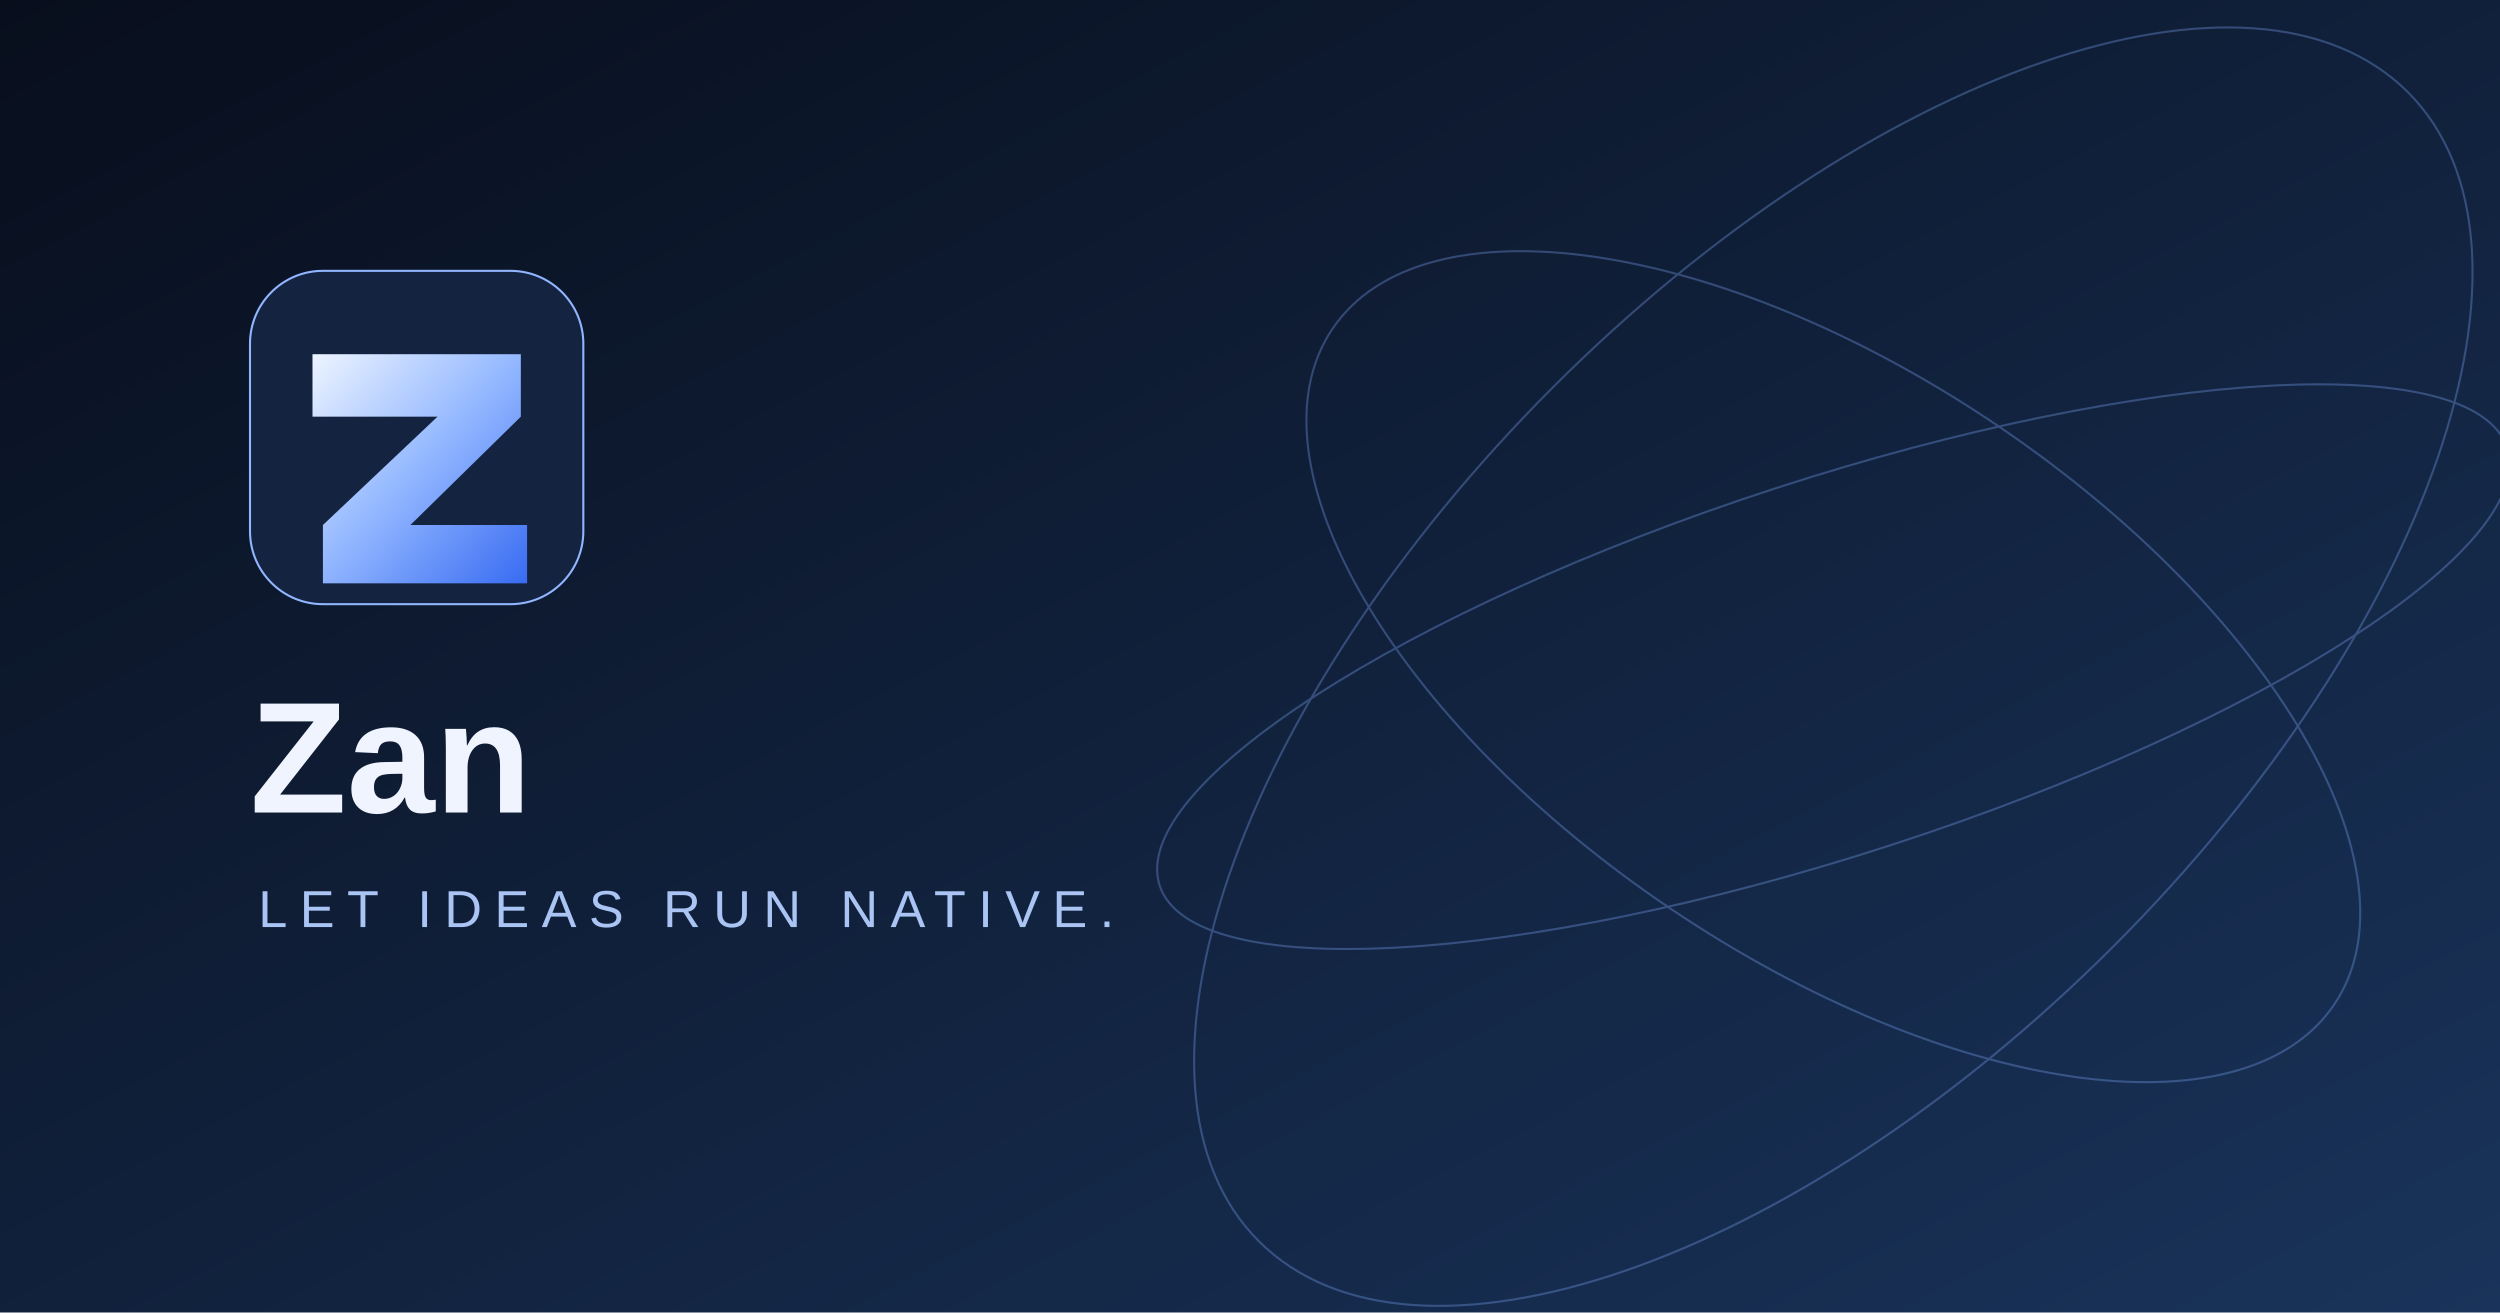
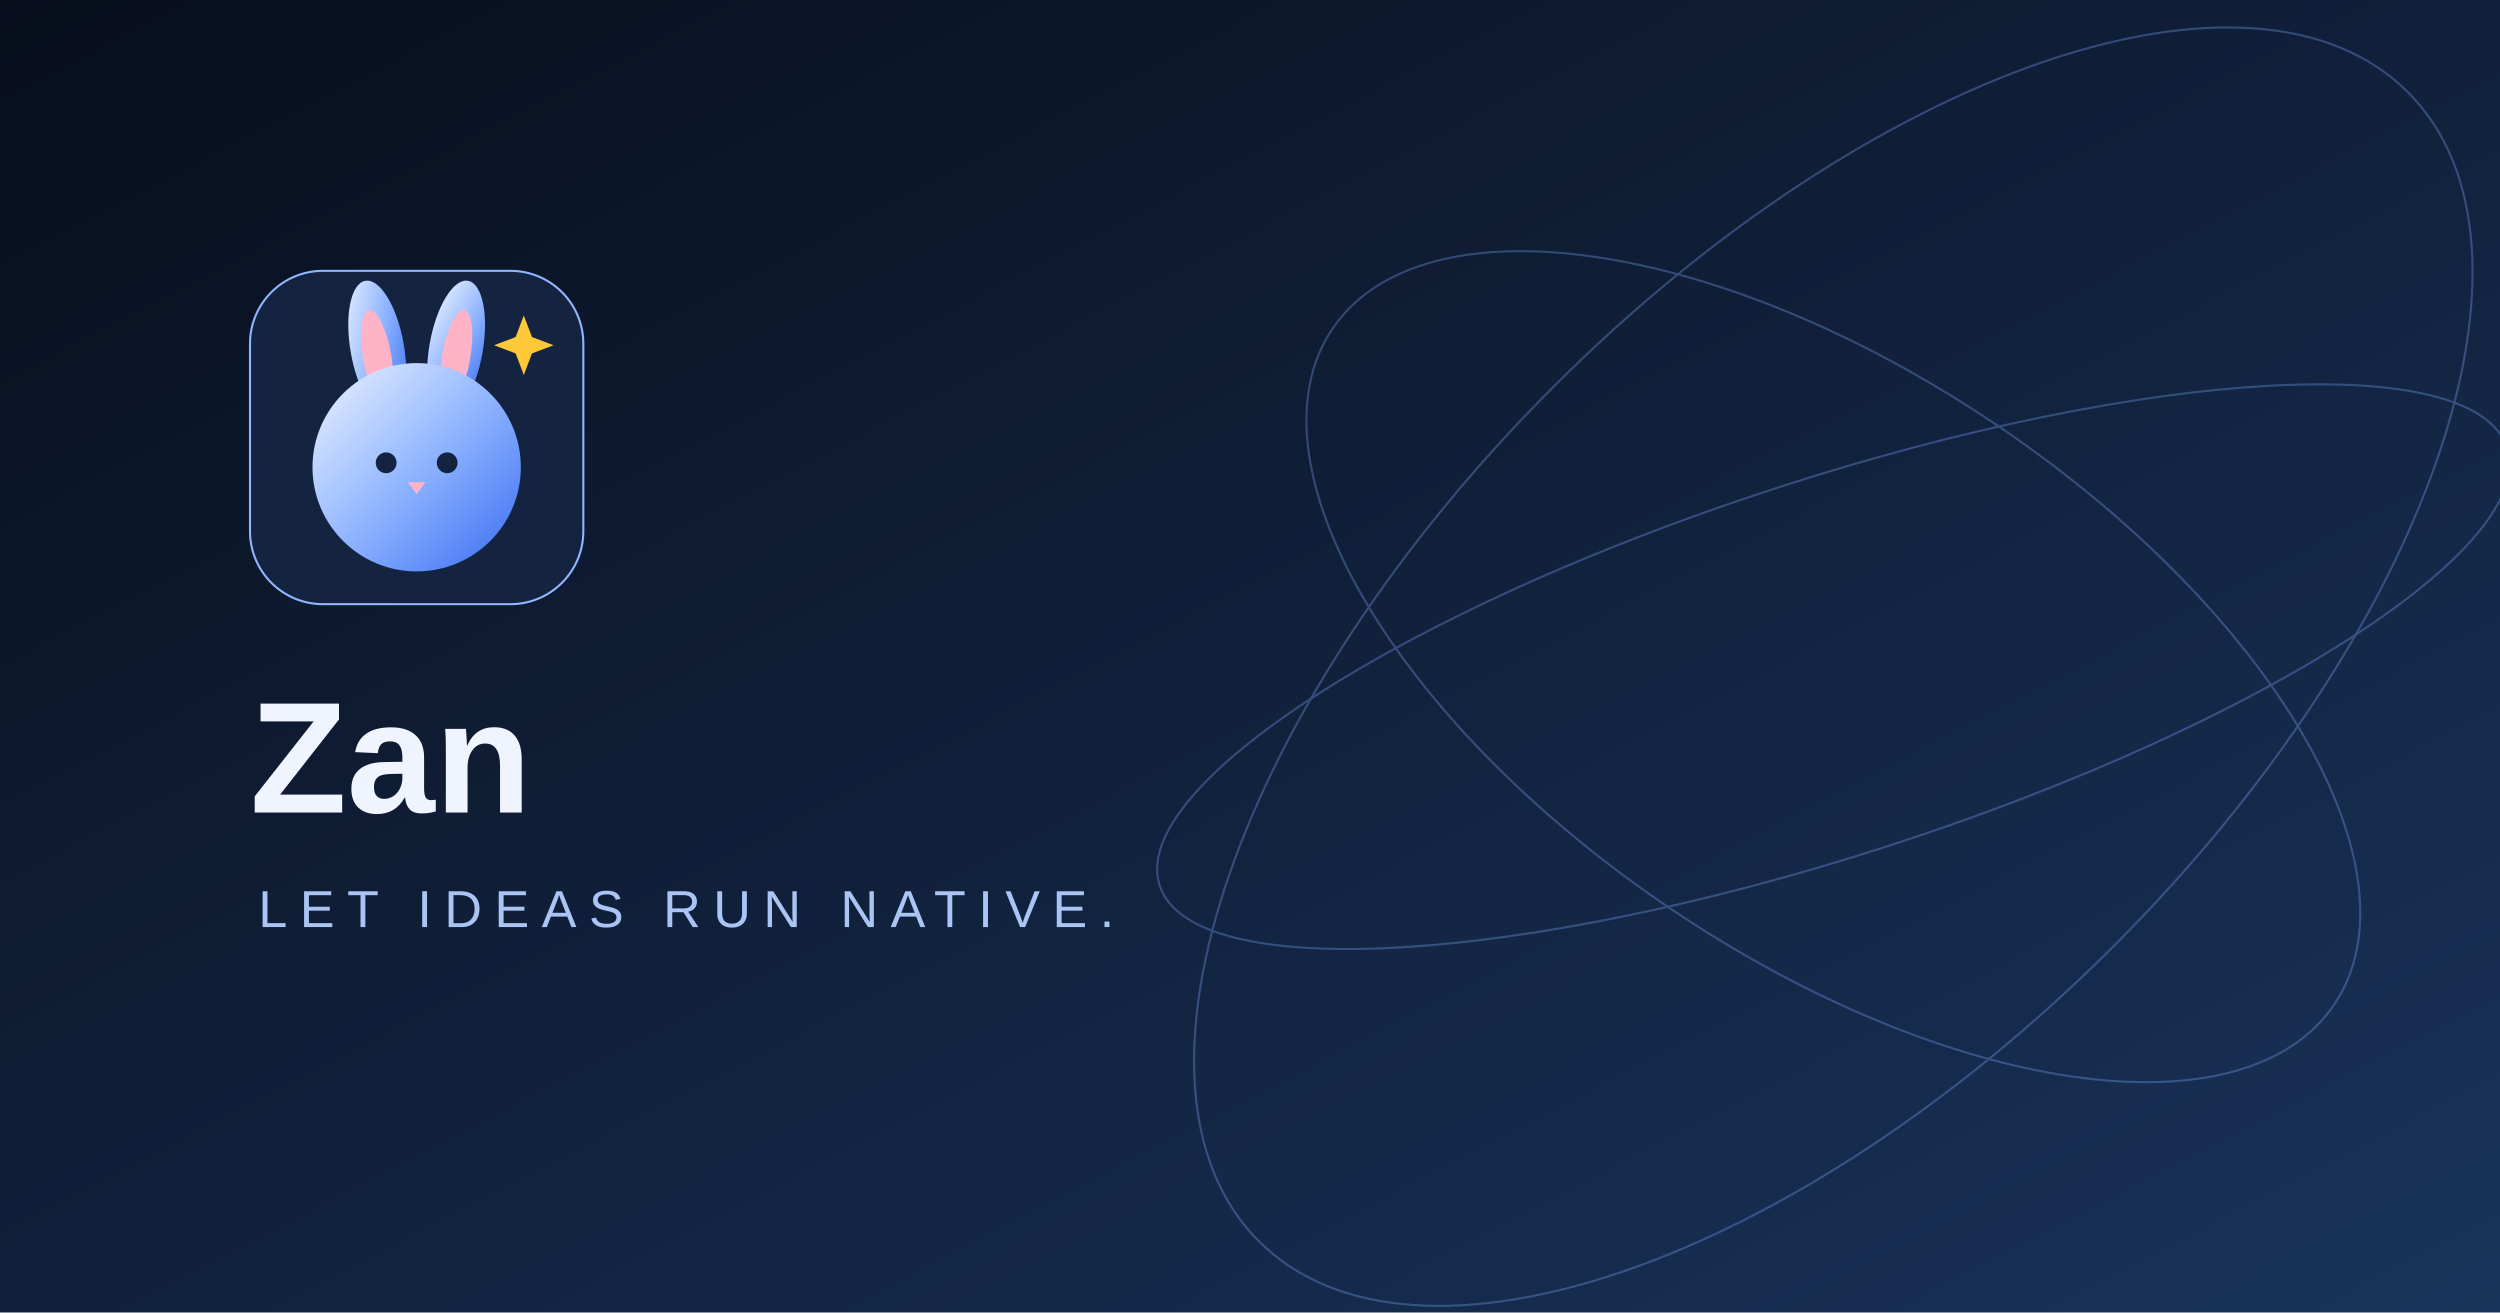
<svg xmlns="http://www.w3.org/2000/svg" width="1200" height="630" viewBox="0 0 1200 630">
  <defs>
    <linearGradient id="bg" x1="0" y1="0" x2="1" y2="1">
      <stop stop-color="#080e1c" />
      <stop offset="1" stop-color="#19335a" />
    </linearGradient>
    <linearGradient id="mark" x1="0" y1="0" x2="1" y2="1">
      <stop stop-color="#edf4ff" />
      <stop offset=".5" stop-color="#91b6ff" />
      <stop offset="1" stop-color="#386bf2" />
    </linearGradient>
  </defs>
  <rect width="1200" height="630" fill="url(#bg)" />
  <g opacity=".32" fill="none" stroke="#81aaff">
    <ellipse cx="880" cy="320" rx="340" ry="90" transform="rotate(-18 880 320)" />
    <ellipse cx="880" cy="320" rx="290" ry="140" transform="rotate(34 880 320)" />
    <ellipse cx="880" cy="320" rx="390" ry="190" transform="rotate(-45 880 320)" />
  </g>
  <rect x="120" y="130" width="160" height="160" rx="35" fill="#142440" stroke="#91b6ff" />
-   <path d="M150 170h100v30l-53 52h56v28h-98v-28l55-52h-60v-30Z" fill="url(#mark)" />
+   <g transform="translate(108.57 118.57) scale(0.35714)">
+     <ellipse cx="203" cy="136" rx="36" ry="92" fill="url(#mark)" transform="rotate(-10 203 136)" />
+     <ellipse cx="309" cy="136" rx="36" ry="92" fill="url(#mark)" transform="rotate(10 309 136)" />
+     <ellipse cx="203" cy="148" rx="19" ry="64" fill="#FFB3C7" transform="rotate(-10 203 148)" />
+     <ellipse cx="309" cy="148" rx="19" ry="64" fill="#FFB3C7" transform="rotate(10 309 148)" />
+     <circle cx="256" cy="296" r="140" fill="url(#mark)" />
+     <circle cx="215" cy="290" r="14" fill="#142440" />
+     <circle cx="297" cy="290" r="14" fill="#142440" />
+     <path d="M 244 316 H 268 L 256 332 Z" fill="#FFB3C7" />
+     <path d="M 400 92 L 411 121 L 440 132 L 411 143 L 400 172 L 389 143 L 360 132 L 389 121 Z" fill="#FFC838" />
+   </g>
  <text x="120" y="390" fill="#eff4ff" font-family="Arial, sans-serif" font-size="76" font-weight="700">Zan</text>
  <text x="124" y="445" fill="#aac4f4" font-family="Arial, sans-serif" font-size="25" letter-spacing="6">LET IDEAS RUN NATIVE.</text>
</svg>
